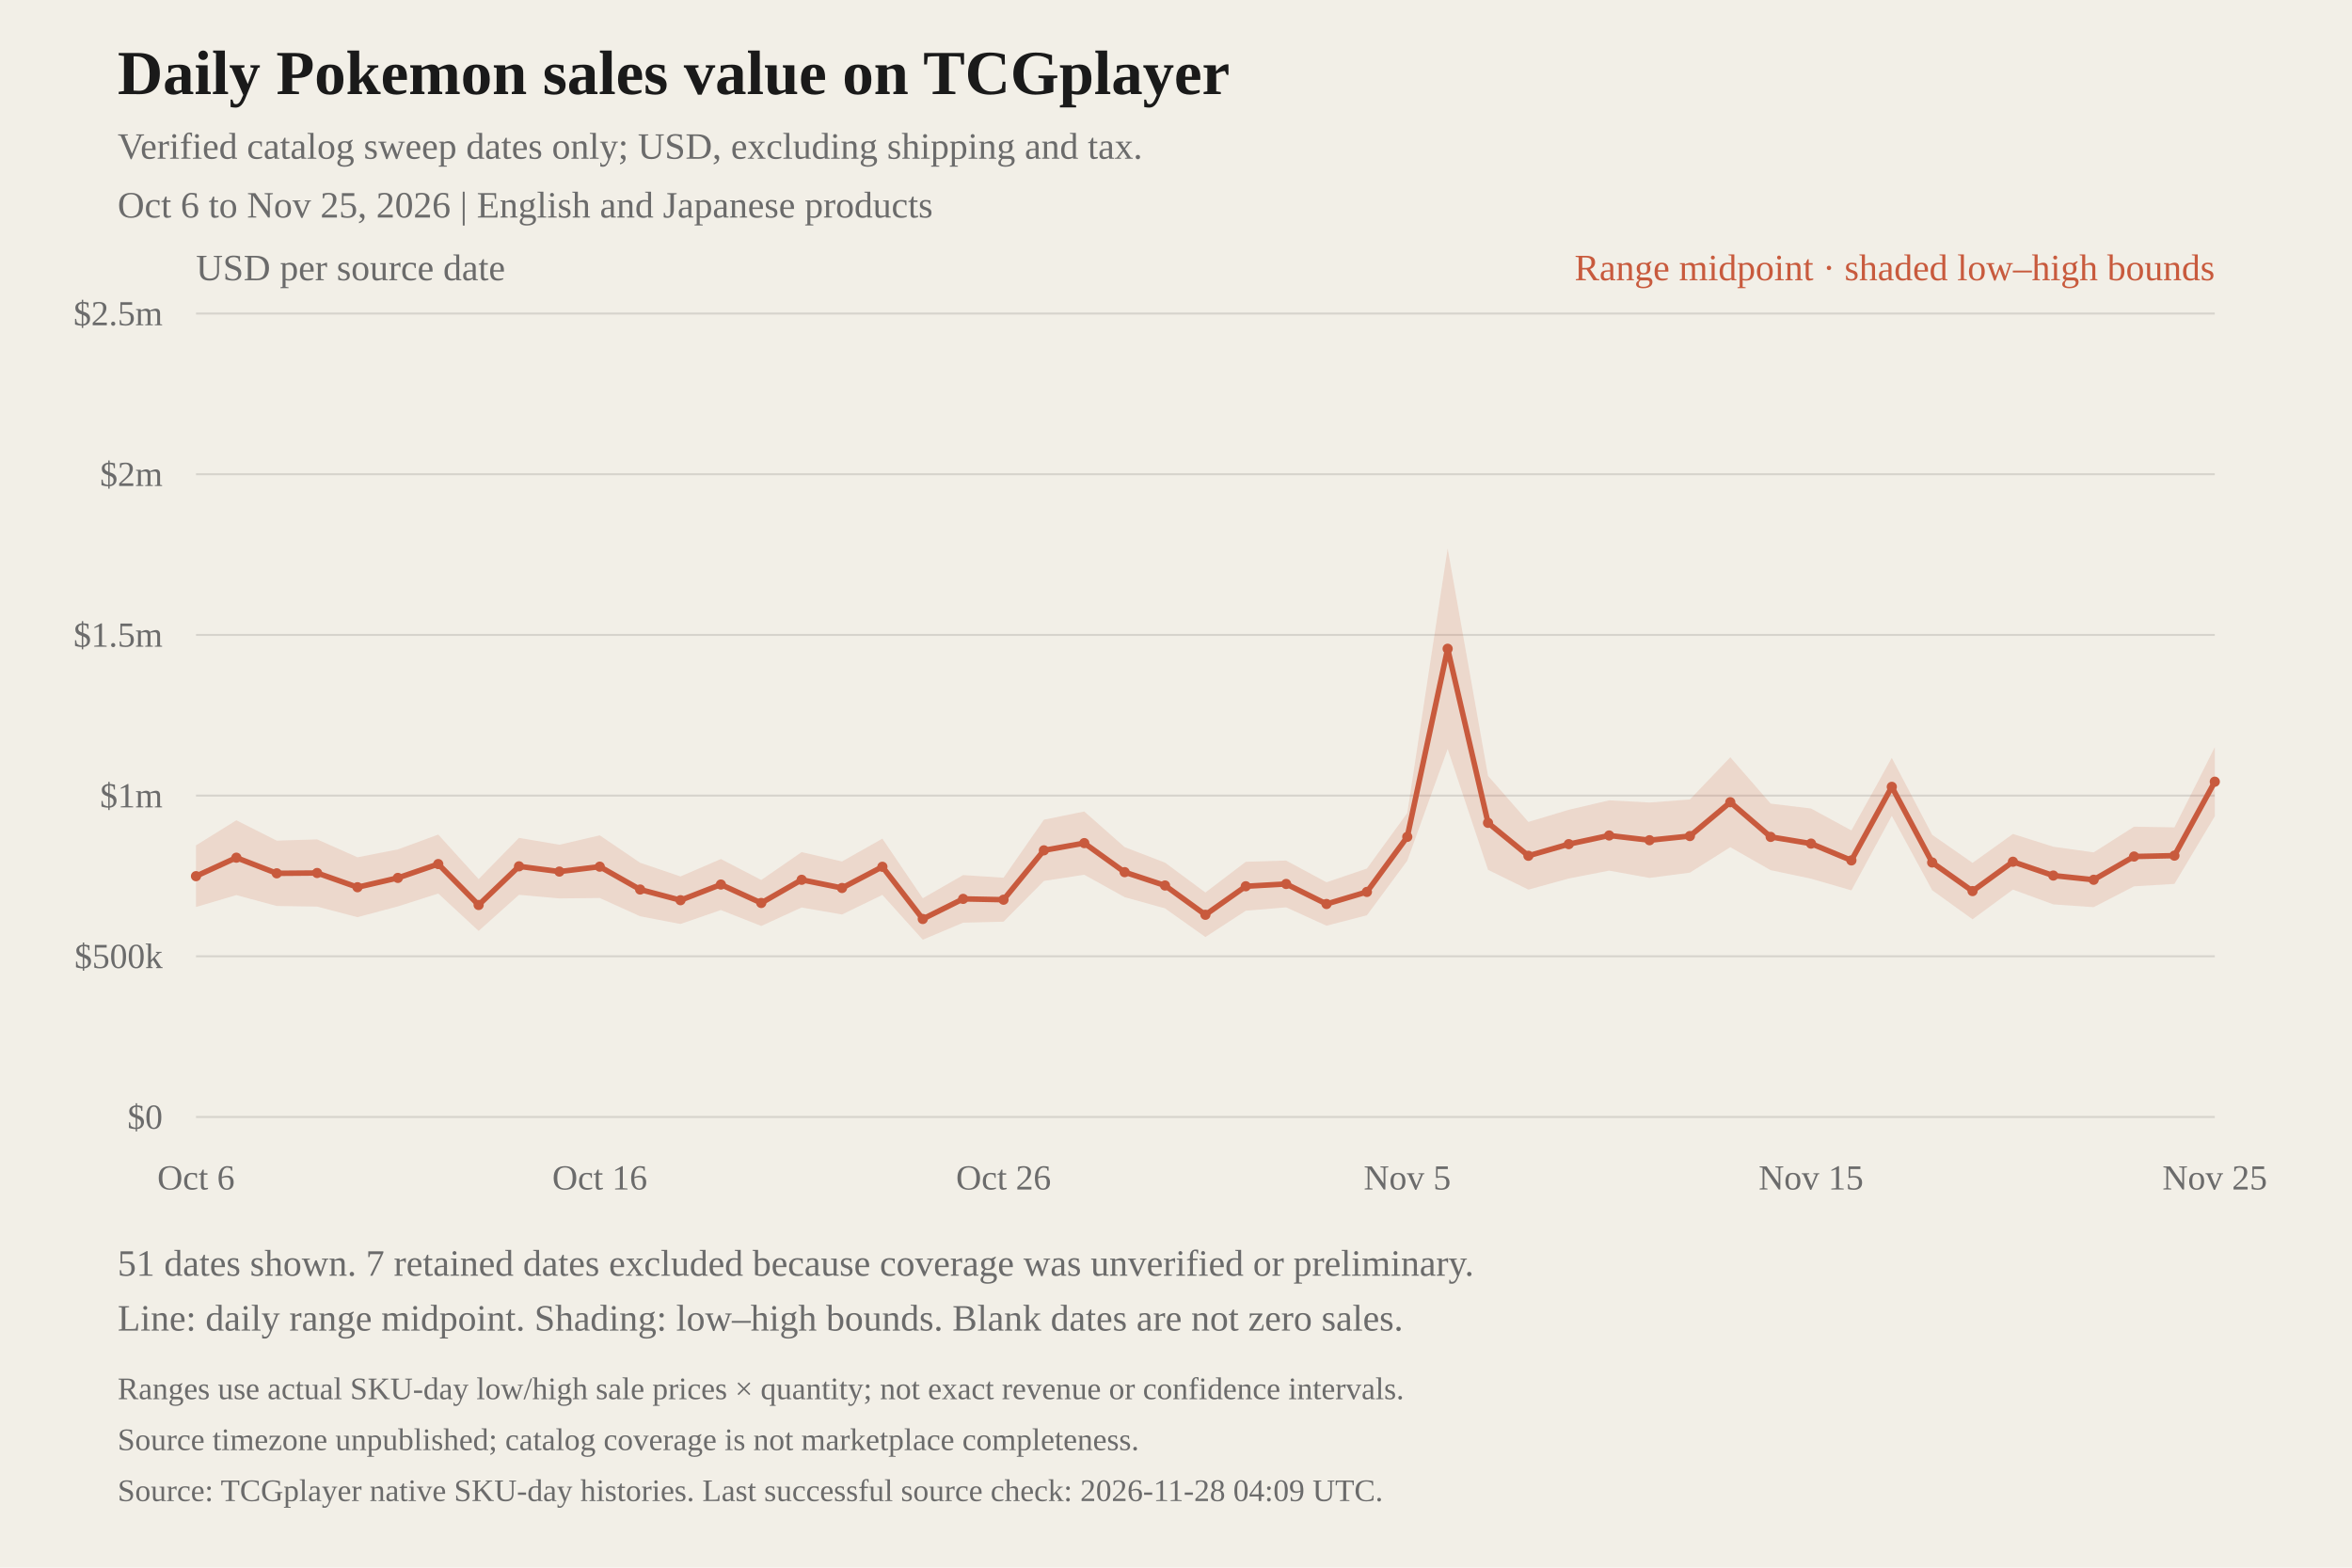
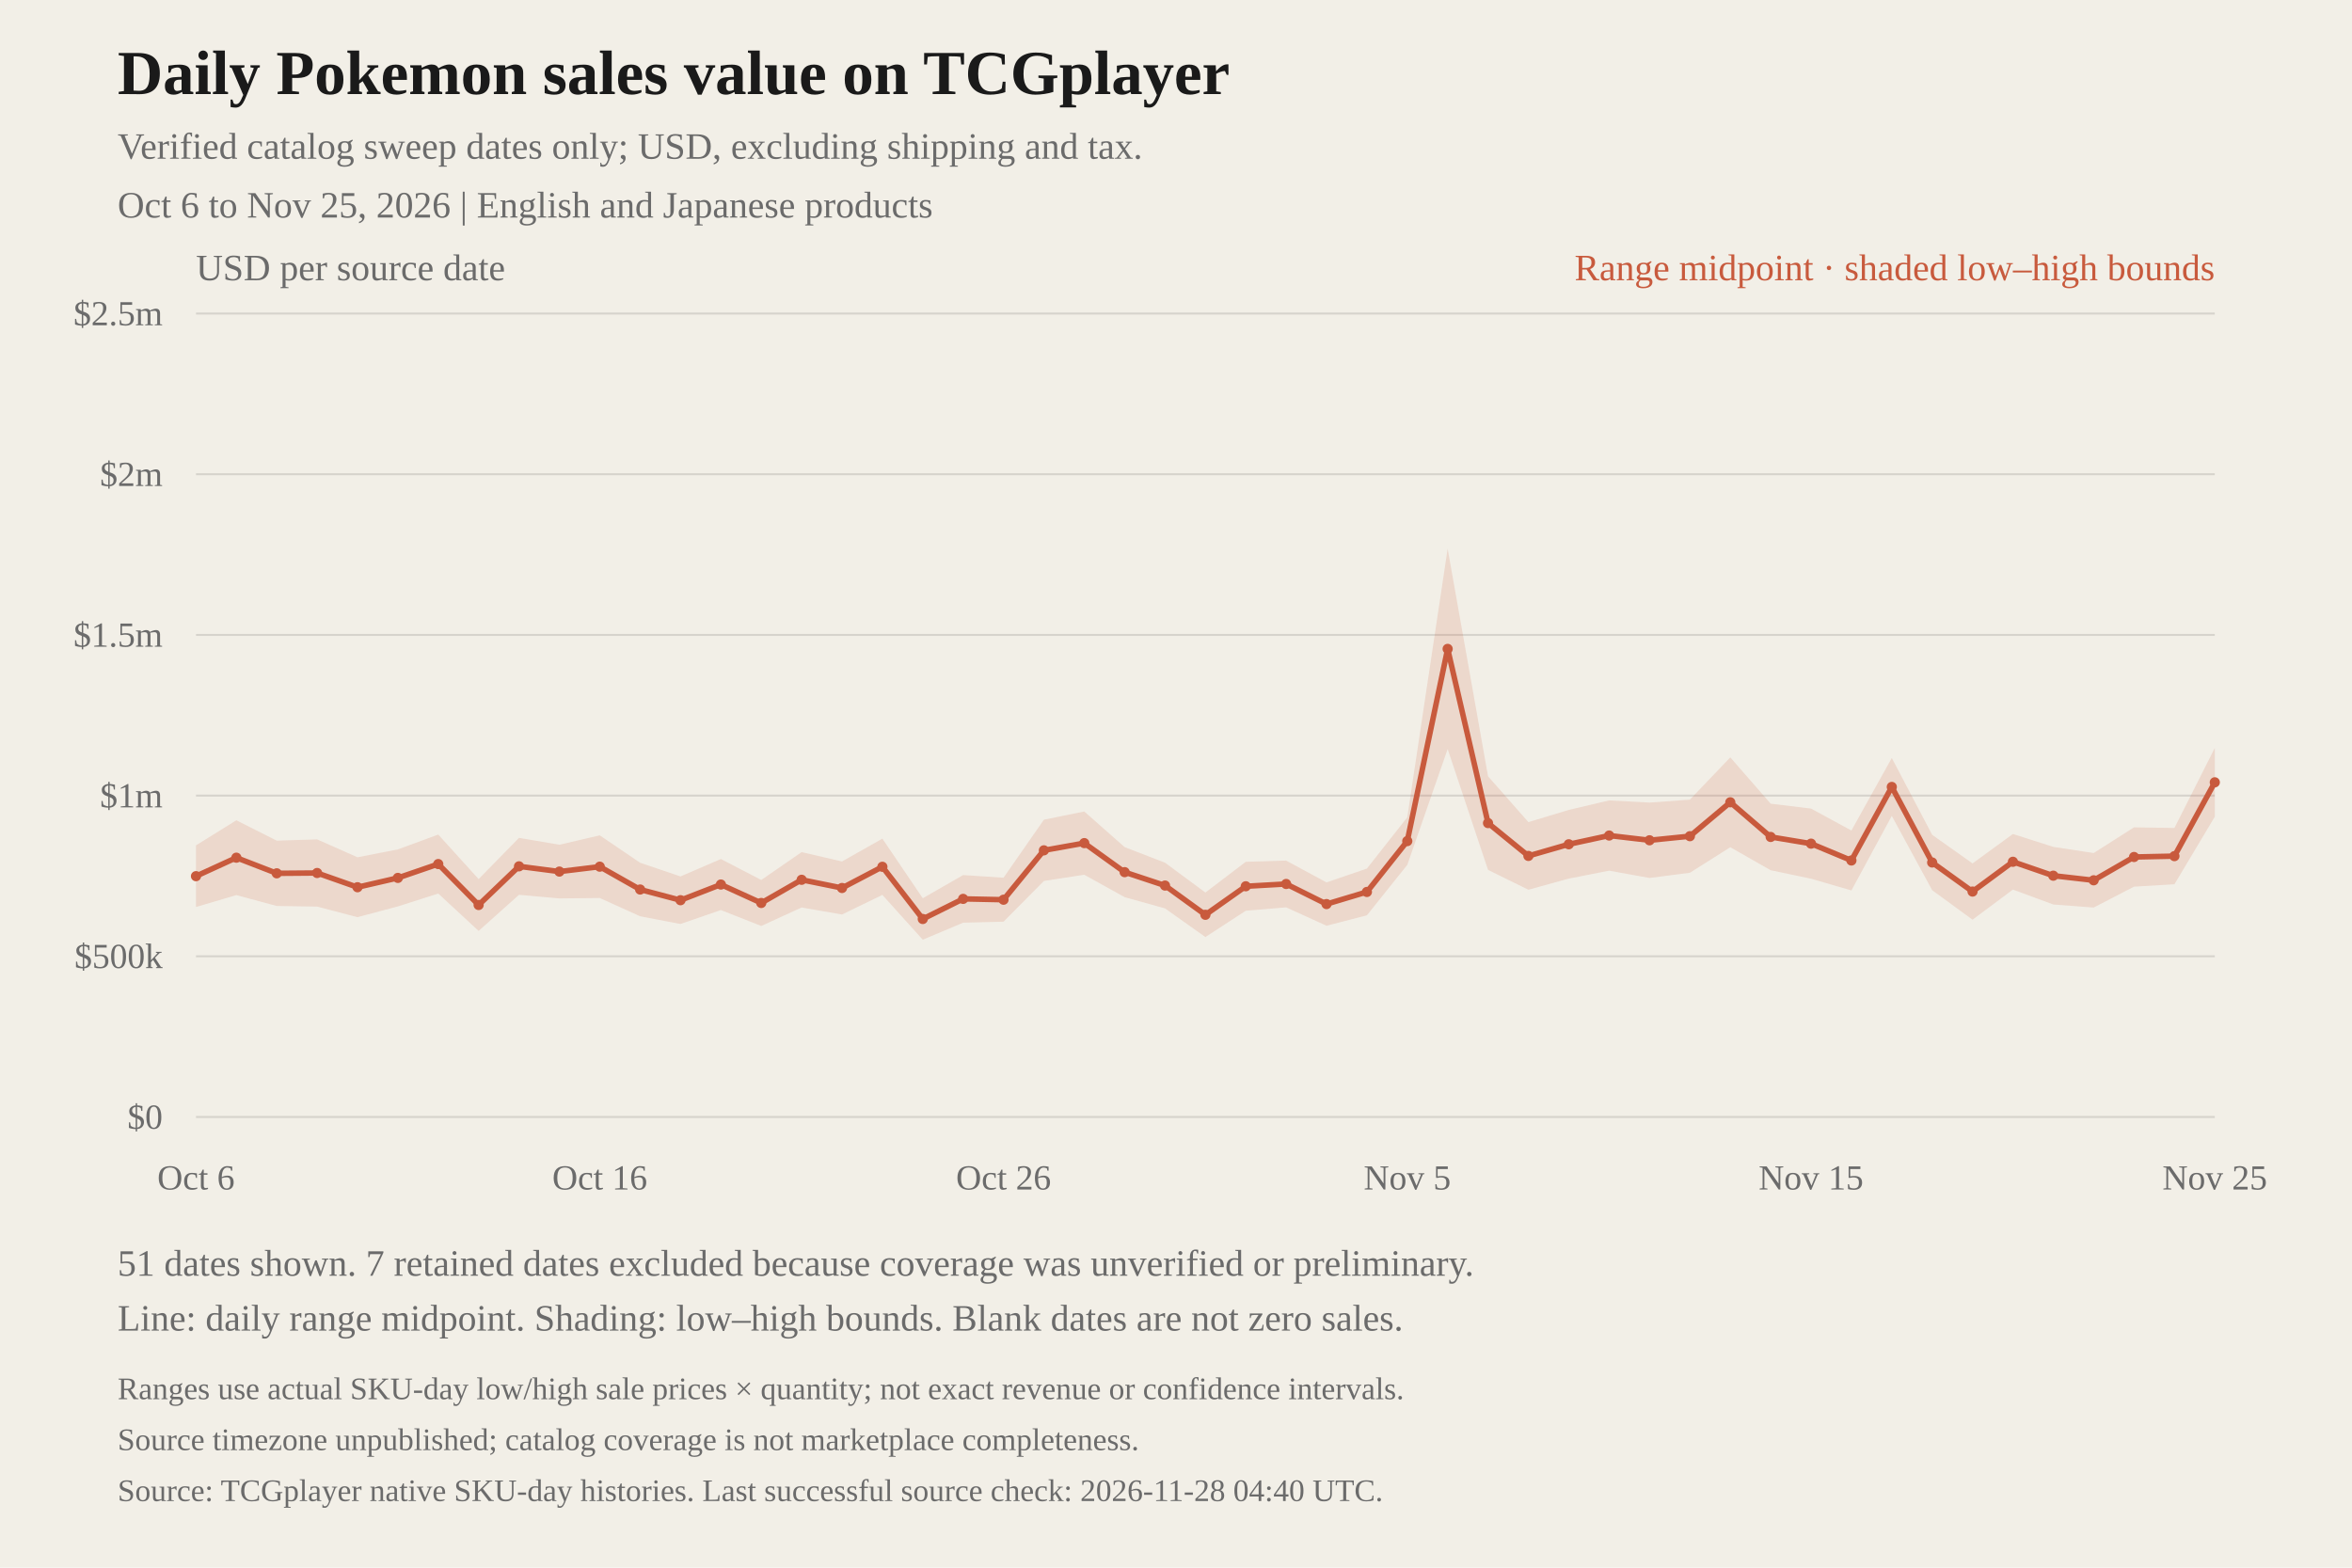
<svg xmlns="http://www.w3.org/2000/svg" width="1200" height="800" viewBox="0 0 1200 800" role="img" aria-labelledby="title description">
  <style>text{font-family:Georgia,"Liberation Serif","Times New Roman",serif;fill:#1A1A1A;font-size:19px}.title{font-size:32px;font-weight:600}.muted,.axis{fill:#6B6B6B}.axis{font-size:18px}.note{font-size:16px;fill:#6B6B6B}.grid{stroke:#D6D3CC;stroke-width:1}</style>
  <rect data-role="background" width="1200" height="800" fill="#F2EFE7" />
  <text x="60" y="48" class="title">Daily Pokemon sales value on TCGplayer</text>
  <text x="60" y="81" class="muted">Verified catalog sweep dates only; USD, excluding shipping and tax.</text>
  <text x="60" y="111" class="muted">Oct 6 to Nov 25, 2026 | English and Japanese products</text>
  <text x="100" y="143" class="muted">USD per source date</text>
  <text x="1130" y="143" text-anchor="end" style="fill:#C85A3D">Range midpoint · shaded low–high bounds</text>
  <path d="M100,570H1130" class="grid" />
  <text x="83" y="576" class="axis" text-anchor="end">$0</text>
  <path d="M100,488H1130" class="grid" />
  <text x="83" y="494" class="axis" text-anchor="end">$500k</text>
  <path d="M100,406H1130" class="grid" />
  <text x="83" y="412" class="axis" text-anchor="end">$1m</text>
  <path d="M100,324H1130" class="grid" />
  <text x="83" y="330" class="axis" text-anchor="end">$1.5m</text>
  <path d="M100,242H1130" class="grid" />
  <text x="83" y="248" class="axis" text-anchor="end">$2m</text>
  <path d="M100,160H1130" class="grid" />
  <text x="83" y="166" class="axis" text-anchor="end">$2.5m</text>
-   <polygon data-series="daily-band" points="100,431.395 120.6,418.596 141.2,428.993 161.8,428.347 182.4,437.483 203,433.454 223.6,425.889 244.2,448.6 264.8,427.569 285.4,431.071 306,426.287 326.6,440.279 347.2,447.253 367.8,438.369 388.4,449.058 409,434.841 429.6,439.616 450.2,427.977 470.8,458.392 491.4,446.556 512,447.917 532.6,418.306 553.2,414.107 573.8,432.3 594.4,440.205 615,455.455 635.6,439.788 656.2,439.154 676.8,450.243 697.4,443.222 718,414.883 738.6,279.934 759.2,395.948 779.8,419.441 800.4,413.237 821,408.419 841.6,409.529 862.2,407.971 882.8,386.435 903.4,410.09 924,412.59 944.6,423.785 965.2,386.736 985.8,425.996 1006.4,440.335 1027,425.567 1047.6,432.088 1068.2,434.976 1088.8,421.873 1109.4,422.208 1130,381.273 1130,416.544 1109.4,451.054 1088.8,452.295 1068.2,462.928 1047.6,461.509 1027,453.946 1006.4,469.121 985.8,454.272 965.2,416.315 944.6,454.361 924,448.385 903.4,444.056 882.8,432.318 862.2,445.312 841.6,448.004 821,444.286 800.4,448.301 779.8,453.98 759.2,443.865 738.6,382.189 718,439.216 697.4,467.071 676.8,472.386 656.2,463.025 635.6,464.749 615,478.174 594.4,463.545 573.8,457.823 553.2,446.38 532.6,449.56 512,470.34 491.4,470.849 470.8,479.541 450.2,456.674 429.6,466.671 409,463.09 388.4,472.524 367.8,464.4 347.2,471.512 326.6,467.575 306,458.248 285.4,458.461 264.8,456.626 244.2,475.046 223.6,455.971 203,462.546 182.4,468.031 161.8,462.639 141.2,462.325 120.6,456.767 100,462.839" fill="#C85A3D" fill-opacity="0.16" />
-   <polyline data-series="daily-midpoint" points="100,447.117 120.6,437.682 141.2,445.659 161.8,445.493 182.4,452.757 203,448 223.6,440.93 244.2,461.823 264.8,442.097 285.4,444.766 306,442.267 326.6,453.927 347.2,459.382 367.8,451.384 388.4,460.791 409,448.965 429.6,453.144 450.2,442.326 470.8,468.967 491.4,458.703 512,459.128 532.6,433.933 553.2,430.244 573.8,445.061 594.4,451.875 615,466.814 635.6,452.269 656.2,451.089 676.8,461.314 697.4,455.146 718,427.05 738.6,331.061 759.2,419.907 779.8,436.71 800.4,430.769 821,426.353 841.6,428.766 862.2,426.641 882.8,409.376 903.4,427.073 924,430.488 944.6,439.073 965.2,401.526 985.8,440.134 1006.4,454.728 1027,439.756 1047.6,446.799 1068.2,448.952 1088.8,437.084 1109.4,436.631 1130,398.909" fill="none" stroke="#C85A3D" stroke-width="2.8" stroke-linejoin="round" stroke-linecap="round" />
+   <polygon data-series="daily-band" points="100,431.395 120.6,418.596 141.2,428.993 161.8,428.347 182.4,437.483 203,433.454 223.6,425.889 244.2,448.6 264.8,427.569 285.4,431.071 306,426.287 326.6,440.279 347.2,447.253 367.8,438.369 388.4,449.058 409,434.841 429.6,439.616 450.2,427.977 470.8,458.392 491.4,446.556 512,447.917 532.6,418.306 553.2,414.107 573.8,432.3 594.4,440.237 615,455.468 635.6,439.795 656.2,439.167 676.8,450.3 697.4,443.246 718,417.086 738.6,280.023 759.2,396.152 779.8,419.531 800.4,413.314 821,408.454 841.6,409.565 862.2,408.054 882.8,386.495 903.4,410.125 924,412.627 944.6,423.828 965.2,386.807 985.8,426.008 1006.4,440.612 1027,425.587 1047.6,432.172 1068.2,435.314 1088.8,422.196 1109.4,422.535 1130,381.682 1130,416.758 1109.4,451.242 1088.8,452.462 1068.2,463.125 1047.6,461.564 1027,453.951 1006.4,469.323 985.8,454.266 965.2,416.353 944.6,454.391 924,448.407 903.4,444.074 882.8,432.337 862.2,445.372 841.6,448.032 821,444.306 800.4,448.357 779.8,454.037 759.2,443.907 738.6,382.245 718,441.352 697.4,467.087 676.8,472.409 656.2,463.03 635.6,464.752 615,478.179 594.4,463.559 573.8,457.823 553.2,446.38 532.6,449.56 512,470.34 491.4,470.849 470.8,479.541 450.2,456.674 429.6,466.671 409,463.09 388.4,472.524 367.8,464.4 347.2,471.512 326.6,467.575 306,458.248 285.4,458.461 264.8,456.626 244.2,475.046 223.6,455.971 203,462.546 182.4,468.031 161.8,462.639 141.2,462.325 120.6,456.767 100,462.839" fill="#C85A3D" fill-opacity="0.16" />
+   <polyline data-series="daily-midpoint" points="100,447.117 120.6,437.682 141.2,445.659 161.8,445.493 182.4,452.757 203,448 223.6,440.93 244.2,461.823 264.8,442.097 285.4,444.766 306,442.267 326.6,453.927 347.2,459.382 367.8,451.384 388.4,460.791 409,448.965 429.6,453.144 450.2,442.326 470.8,468.967 491.4,458.703 512,459.128 532.6,433.933 553.2,430.244 573.8,445.061 594.4,451.898 615,466.824 635.6,452.274 656.2,451.099 676.8,461.355 697.4,455.167 718,429.219 738.6,331.134 759.2,420.029 779.8,436.784 800.4,430.836 821,426.38 841.6,428.798 862.2,426.713 882.8,409.416 903.4,427.099 924,430.517 944.6,439.11 965.2,401.58 985.8,440.137 1006.4,454.967 1027,439.769 1047.6,446.868 1068.2,449.22 1088.8,437.329 1109.4,436.888 1130,399.22" fill="none" stroke="#C85A3D" stroke-width="2.8" stroke-linejoin="round" stroke-linecap="round" />
  <circle data-series="daily-observation" cx="100" cy="447.117" r="2.6" fill="#C85A3D" />
  <circle data-series="daily-observation" cx="120.6" cy="437.682" r="2.6" fill="#C85A3D" />
  <circle data-series="daily-observation" cx="141.2" cy="445.659" r="2.6" fill="#C85A3D" />
  <circle data-series="daily-observation" cx="161.8" cy="445.493" r="2.6" fill="#C85A3D" />
  <circle data-series="daily-observation" cx="182.4" cy="452.757" r="2.6" fill="#C85A3D" />
  <circle data-series="daily-observation" cx="203" cy="448" r="2.6" fill="#C85A3D" />
  <circle data-series="daily-observation" cx="223.6" cy="440.93" r="2.6" fill="#C85A3D" />
  <circle data-series="daily-observation" cx="244.2" cy="461.823" r="2.6" fill="#C85A3D" />
  <circle data-series="daily-observation" cx="264.8" cy="442.097" r="2.6" fill="#C85A3D" />
  <circle data-series="daily-observation" cx="285.4" cy="444.766" r="2.6" fill="#C85A3D" />
  <circle data-series="daily-observation" cx="306" cy="442.267" r="2.6" fill="#C85A3D" />
  <circle data-series="daily-observation" cx="326.6" cy="453.927" r="2.6" fill="#C85A3D" />
  <circle data-series="daily-observation" cx="347.2" cy="459.382" r="2.6" fill="#C85A3D" />
  <circle data-series="daily-observation" cx="367.8" cy="451.384" r="2.6" fill="#C85A3D" />
  <circle data-series="daily-observation" cx="388.4" cy="460.791" r="2.6" fill="#C85A3D" />
  <circle data-series="daily-observation" cx="409" cy="448.965" r="2.6" fill="#C85A3D" />
  <circle data-series="daily-observation" cx="429.6" cy="453.144" r="2.6" fill="#C85A3D" />
  <circle data-series="daily-observation" cx="450.2" cy="442.326" r="2.6" fill="#C85A3D" />
  <circle data-series="daily-observation" cx="470.8" cy="468.967" r="2.6" fill="#C85A3D" />
  <circle data-series="daily-observation" cx="491.4" cy="458.703" r="2.6" fill="#C85A3D" />
  <circle data-series="daily-observation" cx="512" cy="459.128" r="2.6" fill="#C85A3D" />
  <circle data-series="daily-observation" cx="532.6" cy="433.933" r="2.6" fill="#C85A3D" />
  <circle data-series="daily-observation" cx="553.2" cy="430.244" r="2.6" fill="#C85A3D" />
  <circle data-series="daily-observation" cx="573.8" cy="445.061" r="2.6" fill="#C85A3D" />
-   <circle data-series="daily-observation" cx="594.4" cy="451.875" r="2.6" fill="#C85A3D" />
-   <circle data-series="daily-observation" cx="615" cy="466.814" r="2.6" fill="#C85A3D" />
-   <circle data-series="daily-observation" cx="635.6" cy="452.269" r="2.6" fill="#C85A3D" />
-   <circle data-series="daily-observation" cx="656.2" cy="451.089" r="2.6" fill="#C85A3D" />
-   <circle data-series="daily-observation" cx="676.8" cy="461.314" r="2.6" fill="#C85A3D" />
-   <circle data-series="daily-observation" cx="697.4" cy="455.146" r="2.6" fill="#C85A3D" />
-   <circle data-series="daily-observation" cx="718" cy="427.05" r="2.6" fill="#C85A3D" />
-   <circle data-series="daily-observation" cx="738.6" cy="331.061" r="2.6" fill="#C85A3D" />
-   <circle data-series="daily-observation" cx="759.2" cy="419.907" r="2.6" fill="#C85A3D" />
-   <circle data-series="daily-observation" cx="779.8" cy="436.71" r="2.6" fill="#C85A3D" />
-   <circle data-series="daily-observation" cx="800.4" cy="430.769" r="2.6" fill="#C85A3D" />
-   <circle data-series="daily-observation" cx="821" cy="426.353" r="2.6" fill="#C85A3D" />
-   <circle data-series="daily-observation" cx="841.6" cy="428.766" r="2.6" fill="#C85A3D" />
-   <circle data-series="daily-observation" cx="862.2" cy="426.641" r="2.6" fill="#C85A3D" />
-   <circle data-series="daily-observation" cx="882.8" cy="409.376" r="2.6" fill="#C85A3D" />
-   <circle data-series="daily-observation" cx="903.4" cy="427.073" r="2.6" fill="#C85A3D" />
-   <circle data-series="daily-observation" cx="924" cy="430.488" r="2.6" fill="#C85A3D" />
-   <circle data-series="daily-observation" cx="944.6" cy="439.073" r="2.6" fill="#C85A3D" />
-   <circle data-series="daily-observation" cx="965.2" cy="401.526" r="2.6" fill="#C85A3D" />
-   <circle data-series="daily-observation" cx="985.8" cy="440.134" r="2.6" fill="#C85A3D" />
-   <circle data-series="daily-observation" cx="1006.4" cy="454.728" r="2.6" fill="#C85A3D" />
-   <circle data-series="daily-observation" cx="1027" cy="439.756" r="2.6" fill="#C85A3D" />
-   <circle data-series="daily-observation" cx="1047.6" cy="446.799" r="2.6" fill="#C85A3D" />
-   <circle data-series="daily-observation" cx="1068.2" cy="448.952" r="2.6" fill="#C85A3D" />
-   <circle data-series="daily-observation" cx="1088.8" cy="437.084" r="2.6" fill="#C85A3D" />
-   <circle data-series="daily-observation" cx="1109.4" cy="436.631" r="2.6" fill="#C85A3D" />
-   <circle data-series="daily-observation" cx="1130" cy="398.909" r="2.6" fill="#C85A3D" />
+   <circle data-series="daily-observation" cx="594.4" cy="451.898" r="2.6" fill="#C85A3D" />
+   <circle data-series="daily-observation" cx="615" cy="466.824" r="2.6" fill="#C85A3D" />
+   <circle data-series="daily-observation" cx="635.6" cy="452.274" r="2.6" fill="#C85A3D" />
+   <circle data-series="daily-observation" cx="656.2" cy="451.099" r="2.6" fill="#C85A3D" />
+   <circle data-series="daily-observation" cx="676.8" cy="461.355" r="2.6" fill="#C85A3D" />
+   <circle data-series="daily-observation" cx="697.4" cy="455.167" r="2.6" fill="#C85A3D" />
+   <circle data-series="daily-observation" cx="718" cy="429.219" r="2.6" fill="#C85A3D" />
+   <circle data-series="daily-observation" cx="738.6" cy="331.134" r="2.6" fill="#C85A3D" />
+   <circle data-series="daily-observation" cx="759.2" cy="420.029" r="2.6" fill="#C85A3D" />
+   <circle data-series="daily-observation" cx="779.8" cy="436.784" r="2.6" fill="#C85A3D" />
+   <circle data-series="daily-observation" cx="800.4" cy="430.836" r="2.6" fill="#C85A3D" />
+   <circle data-series="daily-observation" cx="821" cy="426.38" r="2.6" fill="#C85A3D" />
+   <circle data-series="daily-observation" cx="841.6" cy="428.798" r="2.6" fill="#C85A3D" />
+   <circle data-series="daily-observation" cx="862.2" cy="426.713" r="2.6" fill="#C85A3D" />
+   <circle data-series="daily-observation" cx="882.8" cy="409.416" r="2.6" fill="#C85A3D" />
+   <circle data-series="daily-observation" cx="903.4" cy="427.099" r="2.6" fill="#C85A3D" />
+   <circle data-series="daily-observation" cx="924" cy="430.517" r="2.6" fill="#C85A3D" />
+   <circle data-series="daily-observation" cx="944.6" cy="439.11" r="2.6" fill="#C85A3D" />
+   <circle data-series="daily-observation" cx="965.2" cy="401.58" r="2.6" fill="#C85A3D" />
+   <circle data-series="daily-observation" cx="985.8" cy="440.137" r="2.6" fill="#C85A3D" />
+   <circle data-series="daily-observation" cx="1006.4" cy="454.967" r="2.6" fill="#C85A3D" />
+   <circle data-series="daily-observation" cx="1027" cy="439.769" r="2.6" fill="#C85A3D" />
+   <circle data-series="daily-observation" cx="1047.6" cy="446.868" r="2.6" fill="#C85A3D" />
+   <circle data-series="daily-observation" cx="1068.2" cy="449.22" r="2.6" fill="#C85A3D" />
+   <circle data-series="daily-observation" cx="1088.8" cy="437.329" r="2.6" fill="#C85A3D" />
+   <circle data-series="daily-observation" cx="1109.4" cy="436.888" r="2.6" fill="#C85A3D" />
+   <circle data-series="daily-observation" cx="1130" cy="399.22" r="2.6" fill="#C85A3D" />
  <text x="100" y="607" class="axis" text-anchor="middle">Oct 6</text>
  <text x="306" y="607" class="axis" text-anchor="middle">Oct 16</text>
  <text x="512" y="607" class="axis" text-anchor="middle">Oct 26</text>
  <text x="718" y="607" class="axis" text-anchor="middle">Nov 5</text>
  <text x="924" y="607" class="axis" text-anchor="middle">Nov 15</text>
  <text x="1130" y="607" class="axis" text-anchor="middle">Nov 25</text>
  <text x="60" y="651" class="muted">51 dates shown. 7 retained dates excluded because coverage was unverified or preliminary.</text>
  <text x="60" y="679" class="muted">Line: daily range midpoint. Shading: low–high bounds. Blank dates are not zero sales.</text>
  <text x="60" y="714" class="note">Ranges use actual SKU-day low/high sale prices × quantity; not exact revenue or confidence intervals.</text>
  <text x="60" y="740" class="note">Source timezone unpublished; catalog coverage is not marketplace completeness.</text>
-   <text x="60" y="766" class="note">Source: TCGplayer native SKU-day histories. Last successful source check: 2026-11-28 04:09 UTC.</text>
+   <text x="60" y="766" class="note">Source: TCGplayer native SKU-day histories. Last successful source check: 2026-11-28 04:40 UTC.</text>
</svg>
